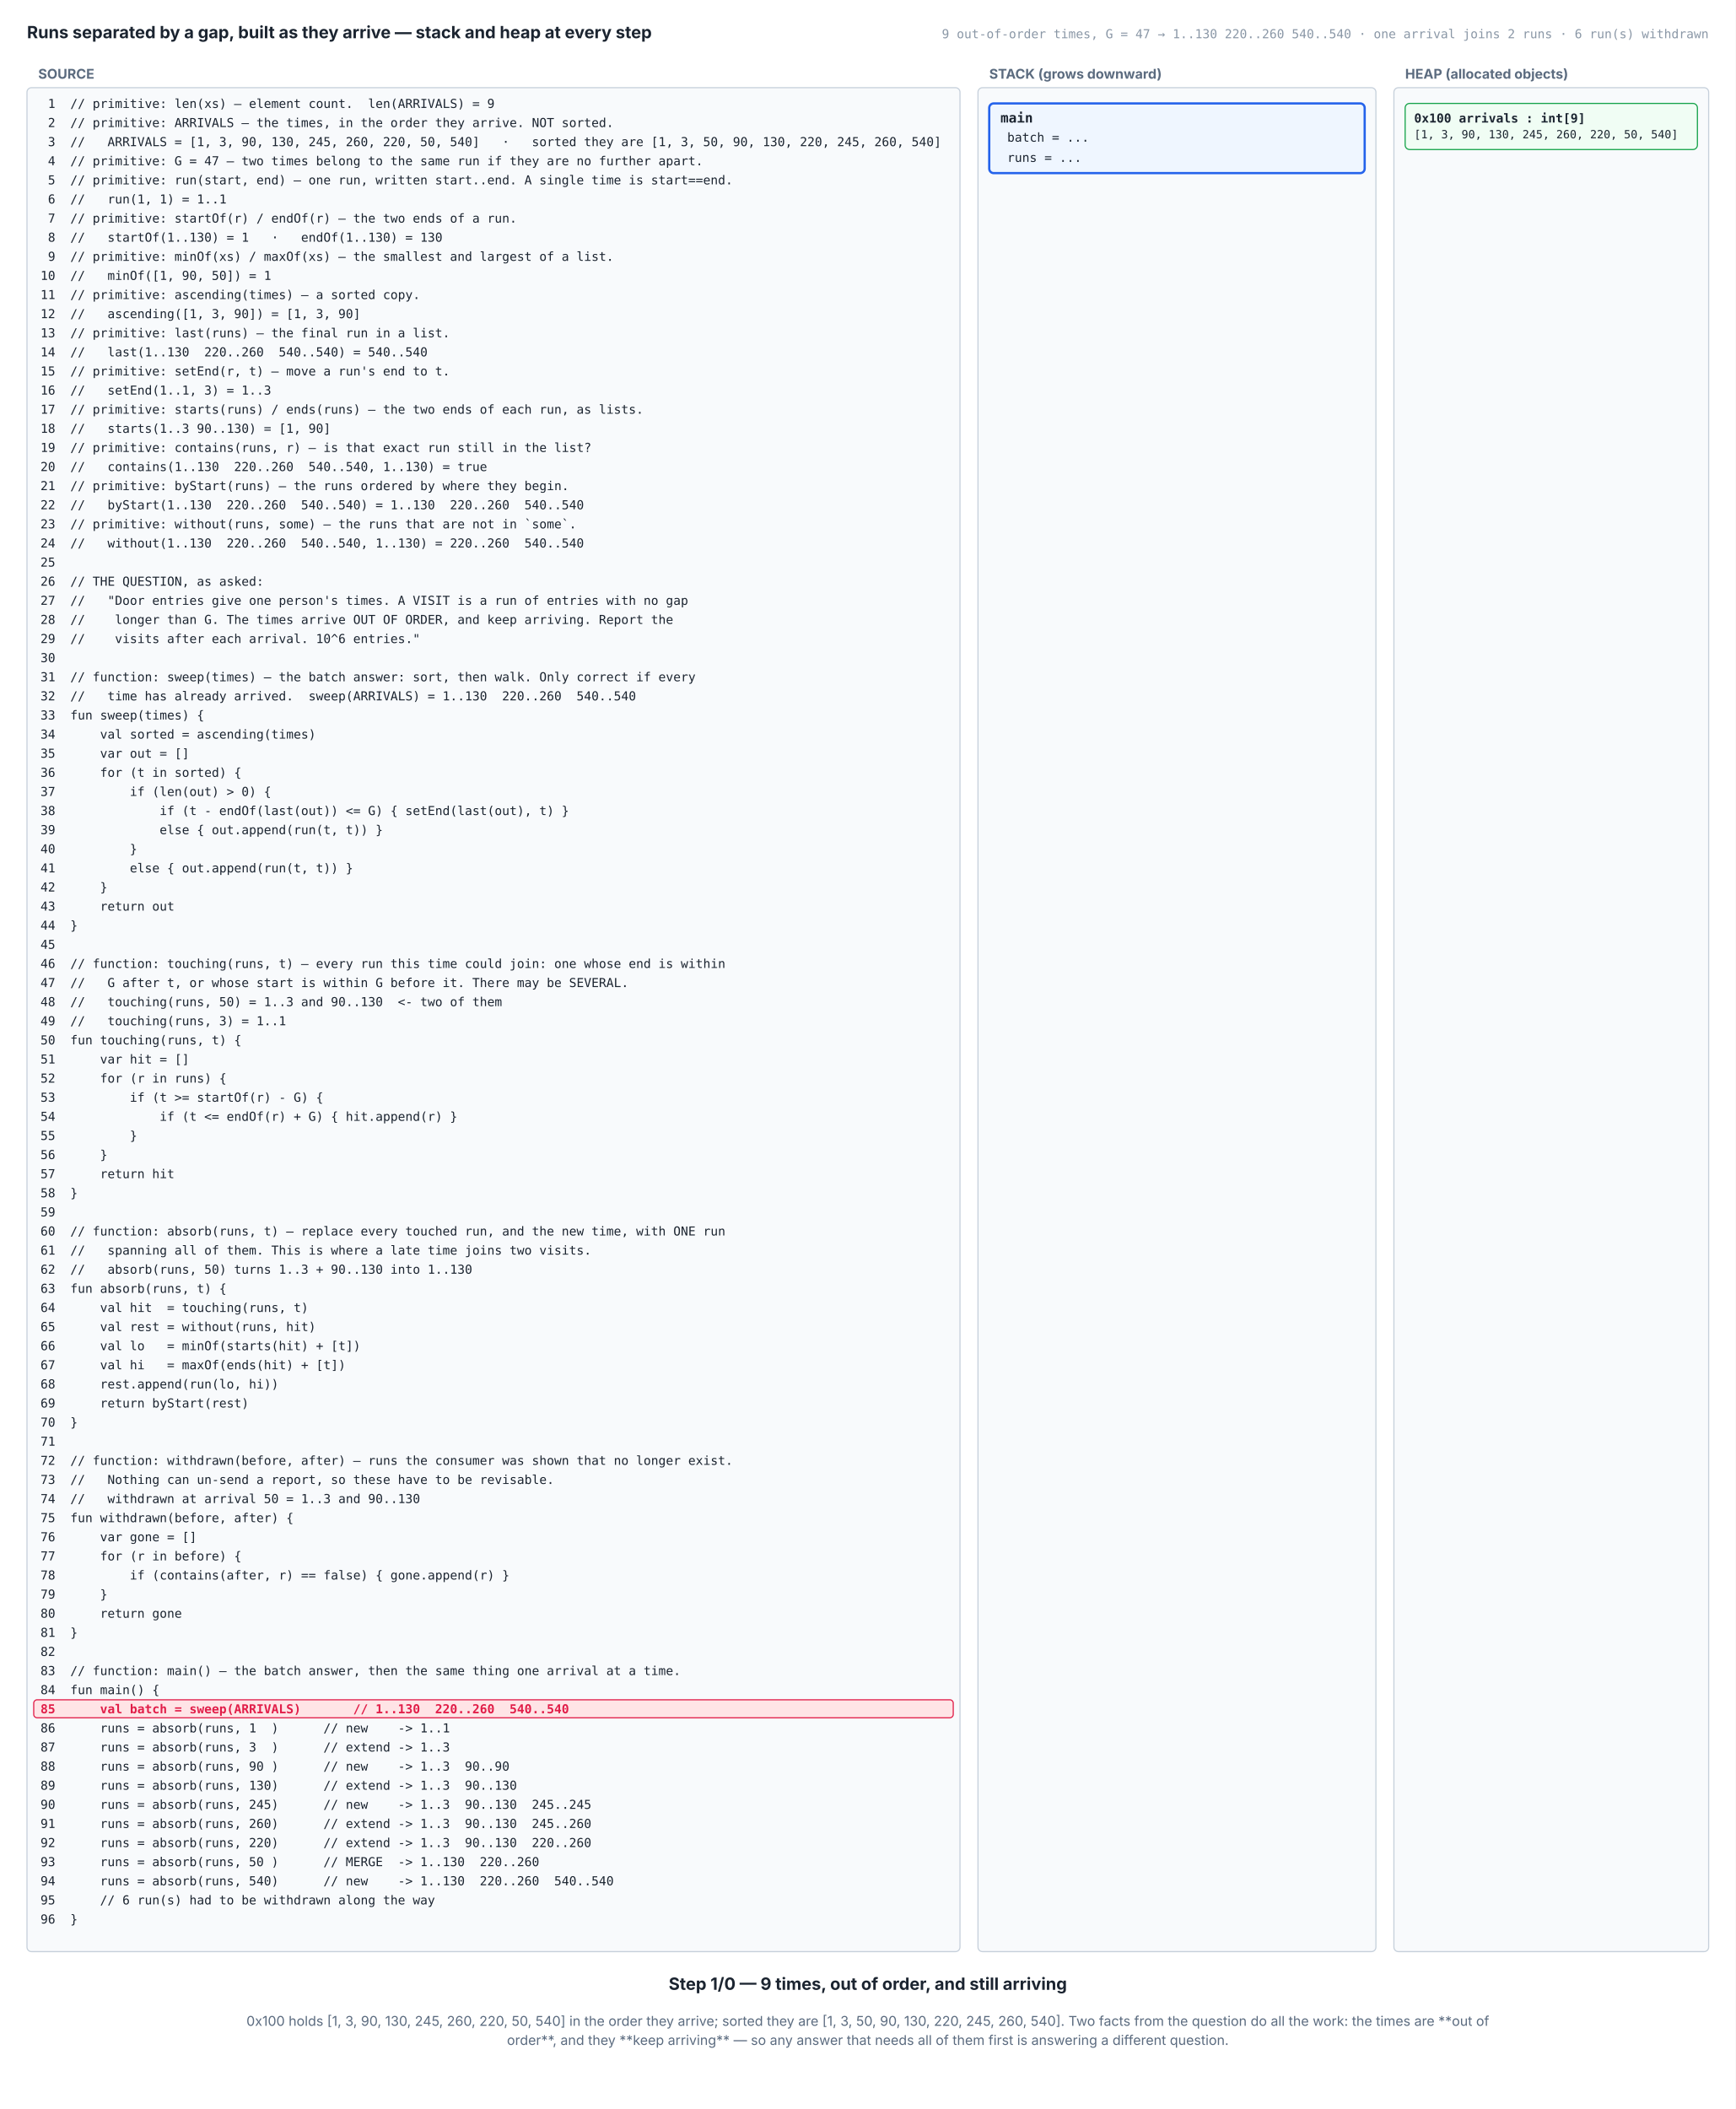
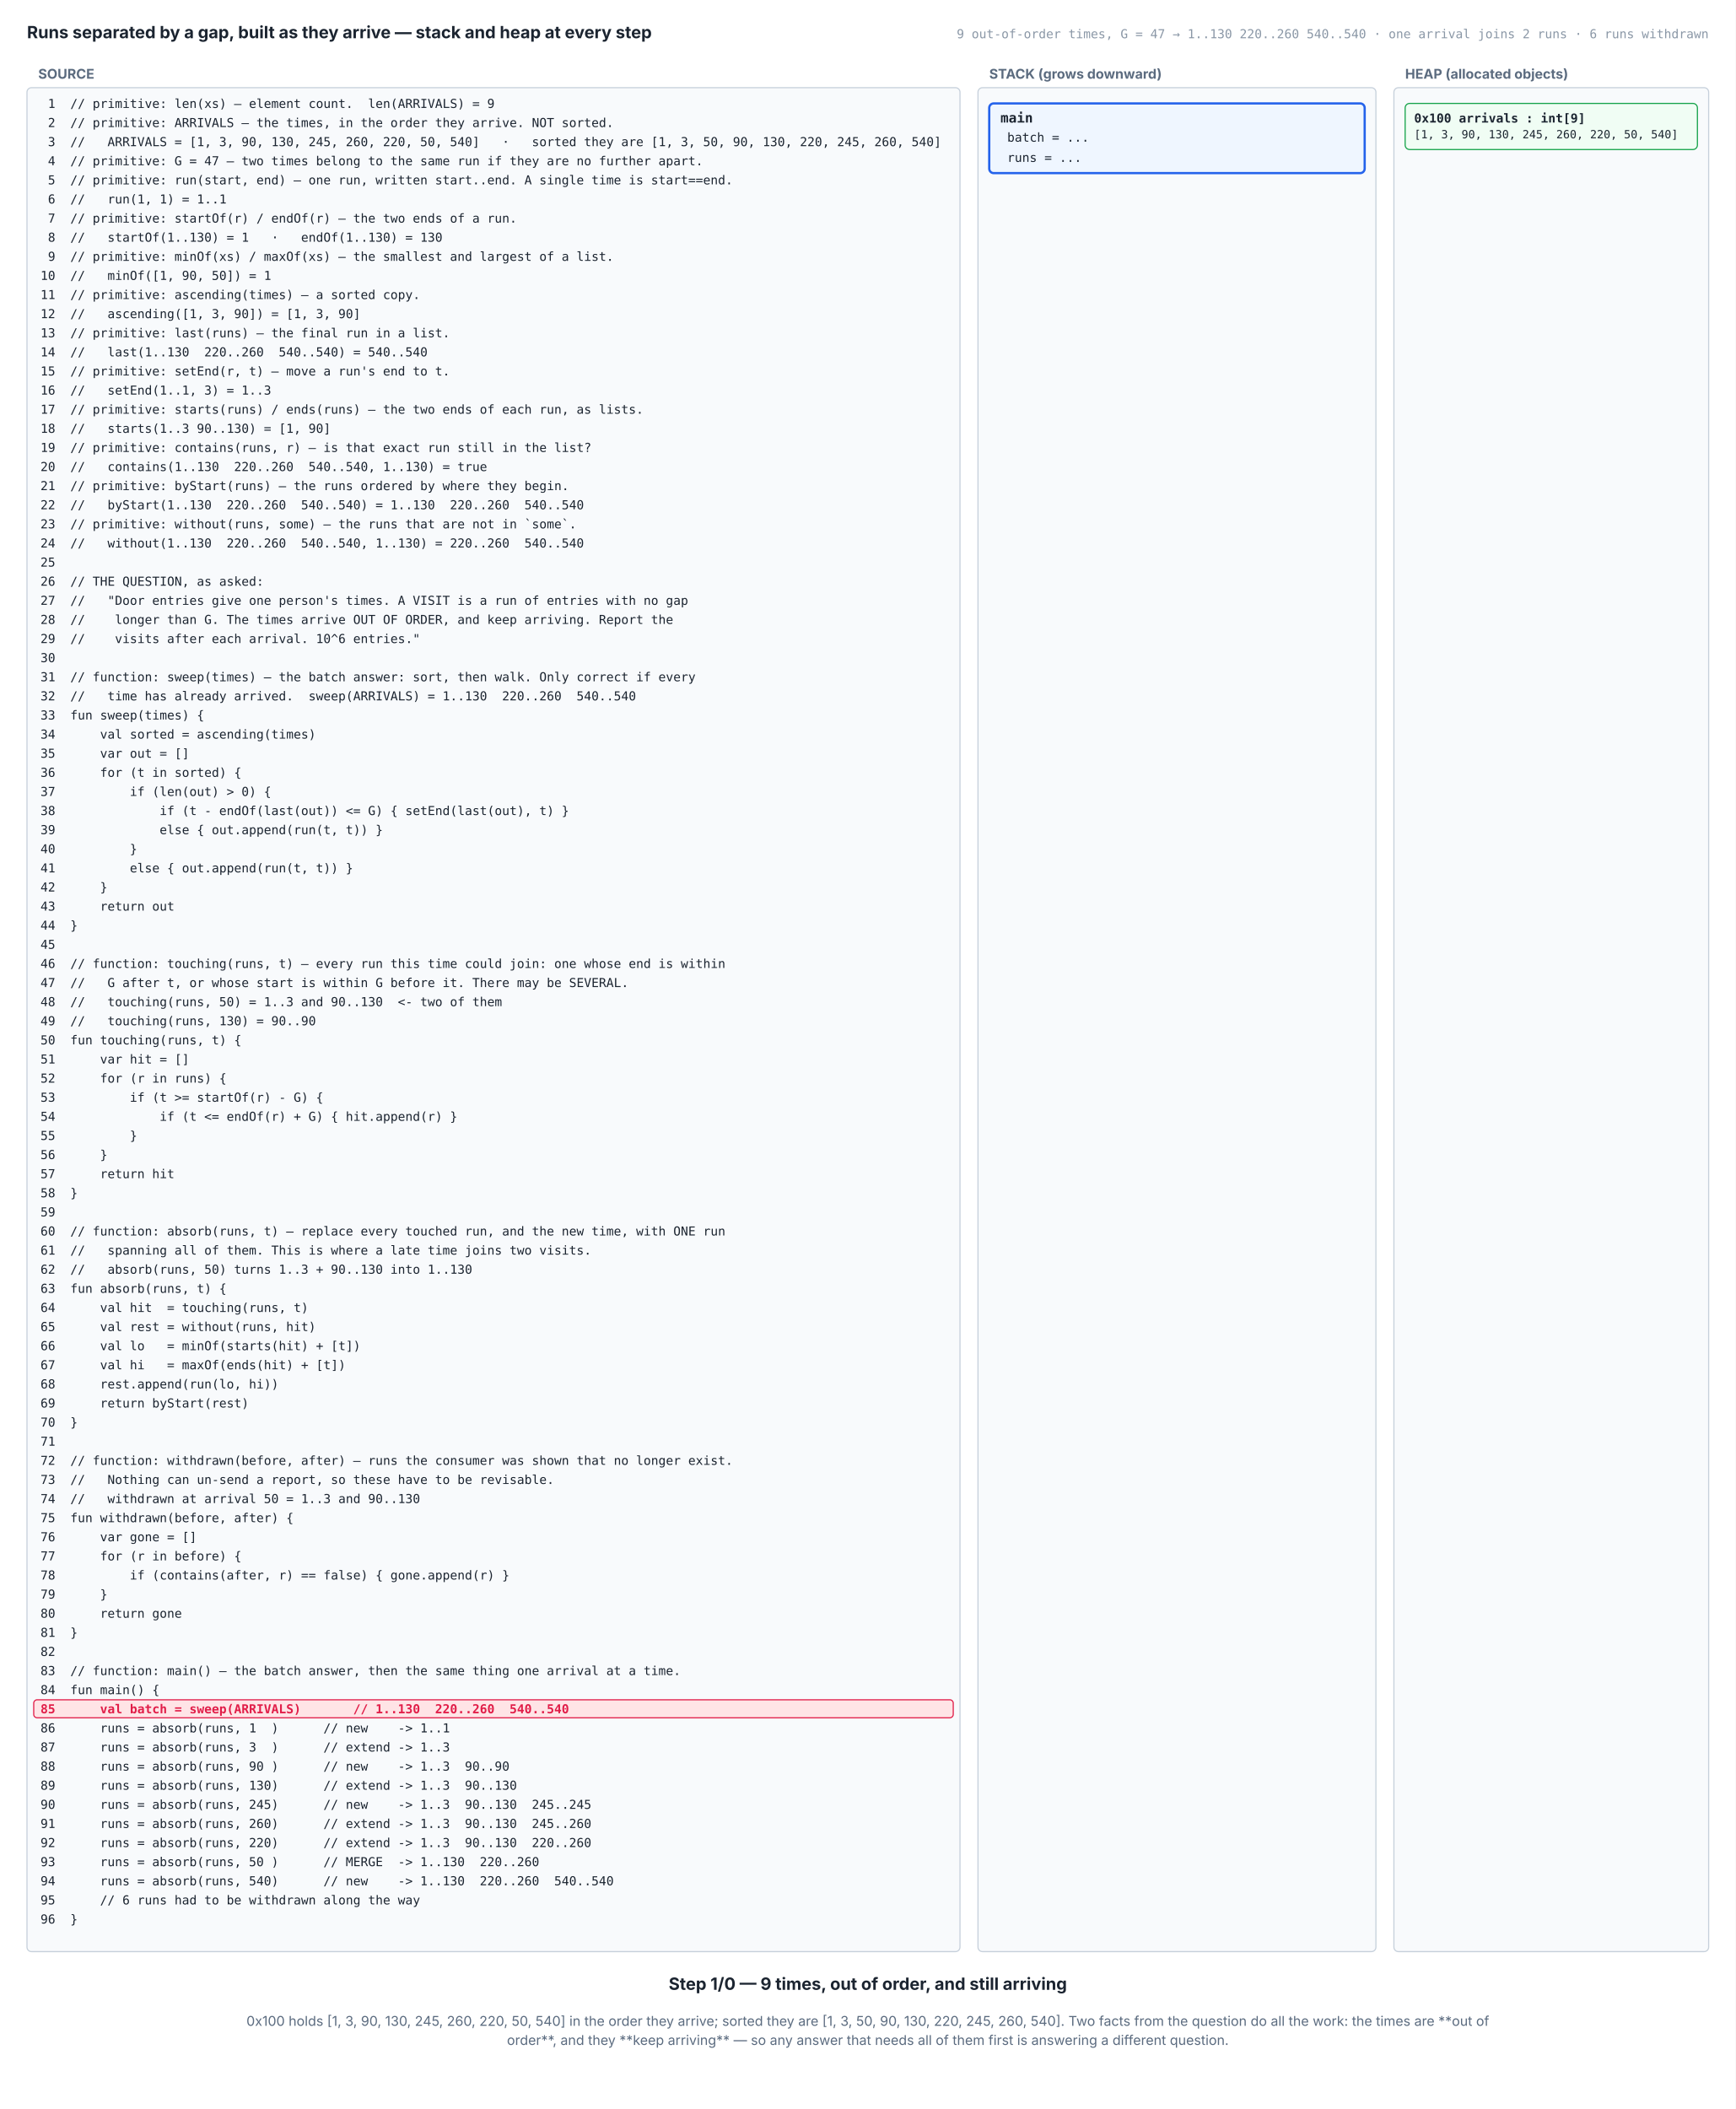
<svg xmlns="http://www.w3.org/2000/svg" viewBox="0 0 1544 1876" width="1544" height="1876" role="img" aria-label="9 times, out of order, and still arriving">
  <rect width="1544" height="1876" fill="#ffffff" />
  <text x="24" y="34" font-family="system-ui,-apple-system,Segoe UI,sans-serif" font-size="15" font-weight="700" fill="#1b2430" text-anchor="start">Runs separated by a gap, built as they arrive — stack and heap at every step</text>
-   <text x="1520" y="34" font-family="ui-monospace,SFMono-Regular,Menlo,Consolas,monospace" font-size="11" font-weight="400" fill="#8a97a6" text-anchor="end">9 out-of-order times, G = 47 → 1..130  220..260  540..540 · one arrival joins 2 runs · 6 run(s) withdrawn</text>
+   <text x="1520" y="34" font-family="ui-monospace,SFMono-Regular,Menlo,Consolas,monospace" font-size="11" font-weight="400" fill="#8a97a6" text-anchor="end">9 out-of-order times, G = 47 → 1..130  220..260  540..540 · one arrival joins 2 runs · 6 runs withdrawn</text>
  <rect x="24" y="78" width="830" height="1658" rx="4" fill="#f8fafc" stroke="#c6d0db" stroke-width="1" />
  <text x="34" y="70" font-family="system-ui,-apple-system,Segoe UI,sans-serif" font-size="12" font-weight="700" fill="#5b6b7f" text-anchor="start">SOURCE</text>
  <text x="36" y="96" font-family="ui-monospace,SFMono-Regular,Menlo,Consolas,monospace" font-size="11" font-weight="400" fill="#1b2430" text-anchor="start" xml:space="preserve"> 1  // primitive: len(xs) — element count.  len(ARRIVALS) = 9</text>
  <text x="36" y="113" font-family="ui-monospace,SFMono-Regular,Menlo,Consolas,monospace" font-size="11" font-weight="400" fill="#1b2430" text-anchor="start" xml:space="preserve"> 2  // primitive: ARRIVALS — the times, in the order they arrive. NOT sorted.</text>
  <text x="36" y="130" font-family="ui-monospace,SFMono-Regular,Menlo,Consolas,monospace" font-size="11" font-weight="400" fill="#1b2430" text-anchor="start" xml:space="preserve"> 3  //   ARRIVALS = [1, 3, 90, 130, 245, 260, 220, 50, 540]   ·   sorted they are [1, 3, 50, 90, 130, 220, 245, 260, 540]</text>
  <text x="36" y="147" font-family="ui-monospace,SFMono-Regular,Menlo,Consolas,monospace" font-size="11" font-weight="400" fill="#1b2430" text-anchor="start" xml:space="preserve"> 4  // primitive: G = 47 — two times belong to the same run if they are no further apart.</text>
  <text x="36" y="164" font-family="ui-monospace,SFMono-Regular,Menlo,Consolas,monospace" font-size="11" font-weight="400" fill="#1b2430" text-anchor="start" xml:space="preserve"> 5  // primitive: run(start, end) — one run, written start..end. A single time is start==end.</text>
  <text x="36" y="181" font-family="ui-monospace,SFMono-Regular,Menlo,Consolas,monospace" font-size="11" font-weight="400" fill="#1b2430" text-anchor="start" xml:space="preserve"> 6  //   run(1, 1) = 1..1</text>
  <text x="36" y="198" font-family="ui-monospace,SFMono-Regular,Menlo,Consolas,monospace" font-size="11" font-weight="400" fill="#1b2430" text-anchor="start" xml:space="preserve"> 7  // primitive: startOf(r) / endOf(r) — the two ends of a run.</text>
  <text x="36" y="215" font-family="ui-monospace,SFMono-Regular,Menlo,Consolas,monospace" font-size="11" font-weight="400" fill="#1b2430" text-anchor="start" xml:space="preserve"> 8  //   startOf(1..130) = 1   ·   endOf(1..130) = 130</text>
  <text x="36" y="232" font-family="ui-monospace,SFMono-Regular,Menlo,Consolas,monospace" font-size="11" font-weight="400" fill="#1b2430" text-anchor="start" xml:space="preserve"> 9  // primitive: minOf(xs) / maxOf(xs) — the smallest and largest of a list.</text>
  <text x="36" y="249" font-family="ui-monospace,SFMono-Regular,Menlo,Consolas,monospace" font-size="11" font-weight="400" fill="#1b2430" text-anchor="start" xml:space="preserve">10  //   minOf([1, 90, 50]) = 1</text>
  <text x="36" y="266" font-family="ui-monospace,SFMono-Regular,Menlo,Consolas,monospace" font-size="11" font-weight="400" fill="#1b2430" text-anchor="start" xml:space="preserve">11  // primitive: ascending(times) — a sorted copy.</text>
  <text x="36" y="283" font-family="ui-monospace,SFMono-Regular,Menlo,Consolas,monospace" font-size="11" font-weight="400" fill="#1b2430" text-anchor="start" xml:space="preserve">12  //   ascending([1, 3, 90]) = [1, 3, 90]</text>
  <text x="36" y="300" font-family="ui-monospace,SFMono-Regular,Menlo,Consolas,monospace" font-size="11" font-weight="400" fill="#1b2430" text-anchor="start" xml:space="preserve">13  // primitive: last(runs) — the final run in a list.</text>
  <text x="36" y="317" font-family="ui-monospace,SFMono-Regular,Menlo,Consolas,monospace" font-size="11" font-weight="400" fill="#1b2430" text-anchor="start" xml:space="preserve">14  //   last(1..130  220..260  540..540) = 540..540</text>
  <text x="36" y="334" font-family="ui-monospace,SFMono-Regular,Menlo,Consolas,monospace" font-size="11" font-weight="400" fill="#1b2430" text-anchor="start" xml:space="preserve">15  // primitive: setEnd(r, t) — move a run's end to t.</text>
  <text x="36" y="351" font-family="ui-monospace,SFMono-Regular,Menlo,Consolas,monospace" font-size="11" font-weight="400" fill="#1b2430" text-anchor="start" xml:space="preserve">16  //   setEnd(1..1, 3) = 1..3</text>
  <text x="36" y="368" font-family="ui-monospace,SFMono-Regular,Menlo,Consolas,monospace" font-size="11" font-weight="400" fill="#1b2430" text-anchor="start" xml:space="preserve">17  // primitive: starts(runs) / ends(runs) — the two ends of each run, as lists.</text>
  <text x="36" y="385" font-family="ui-monospace,SFMono-Regular,Menlo,Consolas,monospace" font-size="11" font-weight="400" fill="#1b2430" text-anchor="start" xml:space="preserve">18  //   starts(1..3 90..130) = [1, 90]</text>
  <text x="36" y="402" font-family="ui-monospace,SFMono-Regular,Menlo,Consolas,monospace" font-size="11" font-weight="400" fill="#1b2430" text-anchor="start" xml:space="preserve">19  // primitive: contains(runs, r) — is that exact run still in the list?</text>
  <text x="36" y="419" font-family="ui-monospace,SFMono-Regular,Menlo,Consolas,monospace" font-size="11" font-weight="400" fill="#1b2430" text-anchor="start" xml:space="preserve">20  //   contains(1..130  220..260  540..540, 1..130) = true</text>
  <text x="36" y="436" font-family="ui-monospace,SFMono-Regular,Menlo,Consolas,monospace" font-size="11" font-weight="400" fill="#1b2430" text-anchor="start" xml:space="preserve">21  // primitive: byStart(runs) — the runs ordered by where they begin.</text>
  <text x="36" y="453" font-family="ui-monospace,SFMono-Regular,Menlo,Consolas,monospace" font-size="11" font-weight="400" fill="#1b2430" text-anchor="start" xml:space="preserve">22  //   byStart(1..130  220..260  540..540) = 1..130  220..260  540..540</text>
  <text x="36" y="470" font-family="ui-monospace,SFMono-Regular,Menlo,Consolas,monospace" font-size="11" font-weight="400" fill="#1b2430" text-anchor="start" xml:space="preserve">23  // primitive: without(runs, some) — the runs that are not in `some`.</text>
  <text x="36" y="487" font-family="ui-monospace,SFMono-Regular,Menlo,Consolas,monospace" font-size="11" font-weight="400" fill="#1b2430" text-anchor="start" xml:space="preserve">24  //   without(1..130  220..260  540..540, 1..130) = 220..260  540..540</text>
  <text x="36" y="504" font-family="ui-monospace,SFMono-Regular,Menlo,Consolas,monospace" font-size="11" font-weight="400" fill="#1b2430" text-anchor="start" xml:space="preserve">25  </text>
  <text x="36" y="521" font-family="ui-monospace,SFMono-Regular,Menlo,Consolas,monospace" font-size="11" font-weight="400" fill="#1b2430" text-anchor="start" xml:space="preserve">26  // THE QUESTION, as asked:</text>
  <text x="36" y="538" font-family="ui-monospace,SFMono-Regular,Menlo,Consolas,monospace" font-size="11" font-weight="400" fill="#1b2430" text-anchor="start" xml:space="preserve">27  //   "Door entries give one person's times. A VISIT is a run of entries with no gap</text>
  <text x="36" y="555" font-family="ui-monospace,SFMono-Regular,Menlo,Consolas,monospace" font-size="11" font-weight="400" fill="#1b2430" text-anchor="start" xml:space="preserve">28  //    longer than G. The times arrive OUT OF ORDER, and keep arriving. Report the</text>
  <text x="36" y="572" font-family="ui-monospace,SFMono-Regular,Menlo,Consolas,monospace" font-size="11" font-weight="400" fill="#1b2430" text-anchor="start" xml:space="preserve">29  //    visits after each arrival. 10^6 entries."</text>
  <text x="36" y="589" font-family="ui-monospace,SFMono-Regular,Menlo,Consolas,monospace" font-size="11" font-weight="400" fill="#1b2430" text-anchor="start" xml:space="preserve">30  </text>
  <text x="36" y="606" font-family="ui-monospace,SFMono-Regular,Menlo,Consolas,monospace" font-size="11" font-weight="400" fill="#1b2430" text-anchor="start" xml:space="preserve">31  // function: sweep(times) — the batch answer: sort, then walk. Only correct if every</text>
  <text x="36" y="623" font-family="ui-monospace,SFMono-Regular,Menlo,Consolas,monospace" font-size="11" font-weight="400" fill="#1b2430" text-anchor="start" xml:space="preserve">32  //   time has already arrived.  sweep(ARRIVALS) = 1..130  220..260  540..540</text>
  <text x="36" y="640" font-family="ui-monospace,SFMono-Regular,Menlo,Consolas,monospace" font-size="11" font-weight="400" fill="#1b2430" text-anchor="start" xml:space="preserve">33  fun sweep(times) {</text>
  <text x="36" y="657" font-family="ui-monospace,SFMono-Regular,Menlo,Consolas,monospace" font-size="11" font-weight="400" fill="#1b2430" text-anchor="start" xml:space="preserve">34      val sorted = ascending(times)</text>
  <text x="36" y="674" font-family="ui-monospace,SFMono-Regular,Menlo,Consolas,monospace" font-size="11" font-weight="400" fill="#1b2430" text-anchor="start" xml:space="preserve">35      var out = []</text>
  <text x="36" y="691" font-family="ui-monospace,SFMono-Regular,Menlo,Consolas,monospace" font-size="11" font-weight="400" fill="#1b2430" text-anchor="start" xml:space="preserve">36      for (t in sorted) {</text>
  <text x="36" y="708" font-family="ui-monospace,SFMono-Regular,Menlo,Consolas,monospace" font-size="11" font-weight="400" fill="#1b2430" text-anchor="start" xml:space="preserve">37          if (len(out) &gt; 0) {</text>
  <text x="36" y="725" font-family="ui-monospace,SFMono-Regular,Menlo,Consolas,monospace" font-size="11" font-weight="400" fill="#1b2430" text-anchor="start" xml:space="preserve">38              if (t - endOf(last(out)) &lt;= G) { setEnd(last(out), t) }</text>
  <text x="36" y="742" font-family="ui-monospace,SFMono-Regular,Menlo,Consolas,monospace" font-size="11" font-weight="400" fill="#1b2430" text-anchor="start" xml:space="preserve">39              else { out.append(run(t, t)) }</text>
  <text x="36" y="759" font-family="ui-monospace,SFMono-Regular,Menlo,Consolas,monospace" font-size="11" font-weight="400" fill="#1b2430" text-anchor="start" xml:space="preserve">40          }</text>
  <text x="36" y="776" font-family="ui-monospace,SFMono-Regular,Menlo,Consolas,monospace" font-size="11" font-weight="400" fill="#1b2430" text-anchor="start" xml:space="preserve">41          else { out.append(run(t, t)) }</text>
  <text x="36" y="793" font-family="ui-monospace,SFMono-Regular,Menlo,Consolas,monospace" font-size="11" font-weight="400" fill="#1b2430" text-anchor="start" xml:space="preserve">42      }</text>
  <text x="36" y="810" font-family="ui-monospace,SFMono-Regular,Menlo,Consolas,monospace" font-size="11" font-weight="400" fill="#1b2430" text-anchor="start" xml:space="preserve">43      return out</text>
  <text x="36" y="827" font-family="ui-monospace,SFMono-Regular,Menlo,Consolas,monospace" font-size="11" font-weight="400" fill="#1b2430" text-anchor="start" xml:space="preserve">44  }</text>
  <text x="36" y="844" font-family="ui-monospace,SFMono-Regular,Menlo,Consolas,monospace" font-size="11" font-weight="400" fill="#1b2430" text-anchor="start" xml:space="preserve">45  </text>
  <text x="36" y="861" font-family="ui-monospace,SFMono-Regular,Menlo,Consolas,monospace" font-size="11" font-weight="400" fill="#1b2430" text-anchor="start" xml:space="preserve">46  // function: touching(runs, t) — every run this time could join: one whose end is within</text>
  <text x="36" y="878" font-family="ui-monospace,SFMono-Regular,Menlo,Consolas,monospace" font-size="11" font-weight="400" fill="#1b2430" text-anchor="start" xml:space="preserve">47  //   G after t, or whose start is within G before it. There may be SEVERAL.</text>
  <text x="36" y="895" font-family="ui-monospace,SFMono-Regular,Menlo,Consolas,monospace" font-size="11" font-weight="400" fill="#1b2430" text-anchor="start" xml:space="preserve">48  //   touching(runs, 50) = 1..3 and 90..130  &lt;- two of them</text>
-   <text x="36" y="912" font-family="ui-monospace,SFMono-Regular,Menlo,Consolas,monospace" font-size="11" font-weight="400" fill="#1b2430" text-anchor="start" xml:space="preserve">49  //   touching(runs, 3) = 1..1</text>
+   <text x="36" y="912" font-family="ui-monospace,SFMono-Regular,Menlo,Consolas,monospace" font-size="11" font-weight="400" fill="#1b2430" text-anchor="start" xml:space="preserve">49  //   touching(runs, 130) = 90..90</text>
  <text x="36" y="929" font-family="ui-monospace,SFMono-Regular,Menlo,Consolas,monospace" font-size="11" font-weight="400" fill="#1b2430" text-anchor="start" xml:space="preserve">50  fun touching(runs, t) {</text>
  <text x="36" y="946" font-family="ui-monospace,SFMono-Regular,Menlo,Consolas,monospace" font-size="11" font-weight="400" fill="#1b2430" text-anchor="start" xml:space="preserve">51      var hit = []</text>
  <text x="36" y="963" font-family="ui-monospace,SFMono-Regular,Menlo,Consolas,monospace" font-size="11" font-weight="400" fill="#1b2430" text-anchor="start" xml:space="preserve">52      for (r in runs) {</text>
  <text x="36" y="980" font-family="ui-monospace,SFMono-Regular,Menlo,Consolas,monospace" font-size="11" font-weight="400" fill="#1b2430" text-anchor="start" xml:space="preserve">53          if (t &gt;= startOf(r) - G) {</text>
  <text x="36" y="997" font-family="ui-monospace,SFMono-Regular,Menlo,Consolas,monospace" font-size="11" font-weight="400" fill="#1b2430" text-anchor="start" xml:space="preserve">54              if (t &lt;= endOf(r) + G) { hit.append(r) }</text>
  <text x="36" y="1014" font-family="ui-monospace,SFMono-Regular,Menlo,Consolas,monospace" font-size="11" font-weight="400" fill="#1b2430" text-anchor="start" xml:space="preserve">55          }</text>
  <text x="36" y="1031" font-family="ui-monospace,SFMono-Regular,Menlo,Consolas,monospace" font-size="11" font-weight="400" fill="#1b2430" text-anchor="start" xml:space="preserve">56      }</text>
  <text x="36" y="1048" font-family="ui-monospace,SFMono-Regular,Menlo,Consolas,monospace" font-size="11" font-weight="400" fill="#1b2430" text-anchor="start" xml:space="preserve">57      return hit</text>
  <text x="36" y="1065" font-family="ui-monospace,SFMono-Regular,Menlo,Consolas,monospace" font-size="11" font-weight="400" fill="#1b2430" text-anchor="start" xml:space="preserve">58  }</text>
  <text x="36" y="1082" font-family="ui-monospace,SFMono-Regular,Menlo,Consolas,monospace" font-size="11" font-weight="400" fill="#1b2430" text-anchor="start" xml:space="preserve">59  </text>
  <text x="36" y="1099" font-family="ui-monospace,SFMono-Regular,Menlo,Consolas,monospace" font-size="11" font-weight="400" fill="#1b2430" text-anchor="start" xml:space="preserve">60  // function: absorb(runs, t) — replace every touched run, and the new time, with ONE run</text>
  <text x="36" y="1116" font-family="ui-monospace,SFMono-Regular,Menlo,Consolas,monospace" font-size="11" font-weight="400" fill="#1b2430" text-anchor="start" xml:space="preserve">61  //   spanning all of them. This is where a late time joins two visits.</text>
  <text x="36" y="1133" font-family="ui-monospace,SFMono-Regular,Menlo,Consolas,monospace" font-size="11" font-weight="400" fill="#1b2430" text-anchor="start" xml:space="preserve">62  //   absorb(runs, 50) turns 1..3 + 90..130 into 1..130</text>
  <text x="36" y="1150" font-family="ui-monospace,SFMono-Regular,Menlo,Consolas,monospace" font-size="11" font-weight="400" fill="#1b2430" text-anchor="start" xml:space="preserve">63  fun absorb(runs, t) {</text>
  <text x="36" y="1167" font-family="ui-monospace,SFMono-Regular,Menlo,Consolas,monospace" font-size="11" font-weight="400" fill="#1b2430" text-anchor="start" xml:space="preserve">64      val hit  = touching(runs, t)</text>
  <text x="36" y="1184" font-family="ui-monospace,SFMono-Regular,Menlo,Consolas,monospace" font-size="11" font-weight="400" fill="#1b2430" text-anchor="start" xml:space="preserve">65      val rest = without(runs, hit)</text>
  <text x="36" y="1201" font-family="ui-monospace,SFMono-Regular,Menlo,Consolas,monospace" font-size="11" font-weight="400" fill="#1b2430" text-anchor="start" xml:space="preserve">66      val lo   = minOf(starts(hit) + [t])</text>
  <text x="36" y="1218" font-family="ui-monospace,SFMono-Regular,Menlo,Consolas,monospace" font-size="11" font-weight="400" fill="#1b2430" text-anchor="start" xml:space="preserve">67      val hi   = maxOf(ends(hit) + [t])</text>
  <text x="36" y="1235" font-family="ui-monospace,SFMono-Regular,Menlo,Consolas,monospace" font-size="11" font-weight="400" fill="#1b2430" text-anchor="start" xml:space="preserve">68      rest.append(run(lo, hi))</text>
  <text x="36" y="1252" font-family="ui-monospace,SFMono-Regular,Menlo,Consolas,monospace" font-size="11" font-weight="400" fill="#1b2430" text-anchor="start" xml:space="preserve">69      return byStart(rest)</text>
  <text x="36" y="1269" font-family="ui-monospace,SFMono-Regular,Menlo,Consolas,monospace" font-size="11" font-weight="400" fill="#1b2430" text-anchor="start" xml:space="preserve">70  }</text>
  <text x="36" y="1286" font-family="ui-monospace,SFMono-Regular,Menlo,Consolas,monospace" font-size="11" font-weight="400" fill="#1b2430" text-anchor="start" xml:space="preserve">71  </text>
  <text x="36" y="1303" font-family="ui-monospace,SFMono-Regular,Menlo,Consolas,monospace" font-size="11" font-weight="400" fill="#1b2430" text-anchor="start" xml:space="preserve">72  // function: withdrawn(before, after) — runs the consumer was shown that no longer exist.</text>
  <text x="36" y="1320" font-family="ui-monospace,SFMono-Regular,Menlo,Consolas,monospace" font-size="11" font-weight="400" fill="#1b2430" text-anchor="start" xml:space="preserve">73  //   Nothing can un-send a report, so these have to be revisable.</text>
  <text x="36" y="1337" font-family="ui-monospace,SFMono-Regular,Menlo,Consolas,monospace" font-size="11" font-weight="400" fill="#1b2430" text-anchor="start" xml:space="preserve">74  //   withdrawn at arrival 50 = 1..3 and 90..130</text>
  <text x="36" y="1354" font-family="ui-monospace,SFMono-Regular,Menlo,Consolas,monospace" font-size="11" font-weight="400" fill="#1b2430" text-anchor="start" xml:space="preserve">75  fun withdrawn(before, after) {</text>
  <text x="36" y="1371" font-family="ui-monospace,SFMono-Regular,Menlo,Consolas,monospace" font-size="11" font-weight="400" fill="#1b2430" text-anchor="start" xml:space="preserve">76      var gone = []</text>
  <text x="36" y="1388" font-family="ui-monospace,SFMono-Regular,Menlo,Consolas,monospace" font-size="11" font-weight="400" fill="#1b2430" text-anchor="start" xml:space="preserve">77      for (r in before) {</text>
  <text x="36" y="1405" font-family="ui-monospace,SFMono-Regular,Menlo,Consolas,monospace" font-size="11" font-weight="400" fill="#1b2430" text-anchor="start" xml:space="preserve">78          if (contains(after, r) == false) { gone.append(r) }</text>
  <text x="36" y="1422" font-family="ui-monospace,SFMono-Regular,Menlo,Consolas,monospace" font-size="11" font-weight="400" fill="#1b2430" text-anchor="start" xml:space="preserve">79      }</text>
  <text x="36" y="1439" font-family="ui-monospace,SFMono-Regular,Menlo,Consolas,monospace" font-size="11" font-weight="400" fill="#1b2430" text-anchor="start" xml:space="preserve">80      return gone</text>
  <text x="36" y="1456" font-family="ui-monospace,SFMono-Regular,Menlo,Consolas,monospace" font-size="11" font-weight="400" fill="#1b2430" text-anchor="start" xml:space="preserve">81  }</text>
  <text x="36" y="1473" font-family="ui-monospace,SFMono-Regular,Menlo,Consolas,monospace" font-size="11" font-weight="400" fill="#1b2430" text-anchor="start" xml:space="preserve">82  </text>
  <text x="36" y="1490" font-family="ui-monospace,SFMono-Regular,Menlo,Consolas,monospace" font-size="11" font-weight="400" fill="#1b2430" text-anchor="start" xml:space="preserve">83  // function: main() — the batch answer, then the same thing one arrival at a time.</text>
  <text x="36" y="1507" font-family="ui-monospace,SFMono-Regular,Menlo,Consolas,monospace" font-size="11" font-weight="400" fill="#1b2430" text-anchor="start" xml:space="preserve">84  fun main() {</text>
  <rect x="30" y="1512" width="818" height="16" rx="3" fill="#ffe4e6" stroke="#e11d48" stroke-width="1" />
  <text x="36" y="1524" font-family="ui-monospace,SFMono-Regular,Menlo,Consolas,monospace" font-size="11" font-weight="700" fill="#e11d48" text-anchor="start" xml:space="preserve">85      val batch = sweep(ARRIVALS)       // 1..130  220..260  540..540</text>
  <text x="36" y="1541" font-family="ui-monospace,SFMono-Regular,Menlo,Consolas,monospace" font-size="11" font-weight="400" fill="#1b2430" text-anchor="start" xml:space="preserve">86      runs = absorb(runs, 1  )      // new    -&gt; 1..1</text>
  <text x="36" y="1558" font-family="ui-monospace,SFMono-Regular,Menlo,Consolas,monospace" font-size="11" font-weight="400" fill="#1b2430" text-anchor="start" xml:space="preserve">87      runs = absorb(runs, 3  )      // extend -&gt; 1..3</text>
  <text x="36" y="1575" font-family="ui-monospace,SFMono-Regular,Menlo,Consolas,monospace" font-size="11" font-weight="400" fill="#1b2430" text-anchor="start" xml:space="preserve">88      runs = absorb(runs, 90 )      // new    -&gt; 1..3  90..90</text>
  <text x="36" y="1592" font-family="ui-monospace,SFMono-Regular,Menlo,Consolas,monospace" font-size="11" font-weight="400" fill="#1b2430" text-anchor="start" xml:space="preserve">89      runs = absorb(runs, 130)      // extend -&gt; 1..3  90..130</text>
  <text x="36" y="1609" font-family="ui-monospace,SFMono-Regular,Menlo,Consolas,monospace" font-size="11" font-weight="400" fill="#1b2430" text-anchor="start" xml:space="preserve">90      runs = absorb(runs, 245)      // new    -&gt; 1..3  90..130  245..245</text>
  <text x="36" y="1626" font-family="ui-monospace,SFMono-Regular,Menlo,Consolas,monospace" font-size="11" font-weight="400" fill="#1b2430" text-anchor="start" xml:space="preserve">91      runs = absorb(runs, 260)      // extend -&gt; 1..3  90..130  245..260</text>
  <text x="36" y="1643" font-family="ui-monospace,SFMono-Regular,Menlo,Consolas,monospace" font-size="11" font-weight="400" fill="#1b2430" text-anchor="start" xml:space="preserve">92      runs = absorb(runs, 220)      // extend -&gt; 1..3  90..130  220..260</text>
  <text x="36" y="1660" font-family="ui-monospace,SFMono-Regular,Menlo,Consolas,monospace" font-size="11" font-weight="400" fill="#1b2430" text-anchor="start" xml:space="preserve">93      runs = absorb(runs, 50 )      // MERGE  -&gt; 1..130  220..260</text>
  <text x="36" y="1677" font-family="ui-monospace,SFMono-Regular,Menlo,Consolas,monospace" font-size="11" font-weight="400" fill="#1b2430" text-anchor="start" xml:space="preserve">94      runs = absorb(runs, 540)      // new    -&gt; 1..130  220..260  540..540</text>
-   <text x="36" y="1694" font-family="ui-monospace,SFMono-Regular,Menlo,Consolas,monospace" font-size="11" font-weight="400" fill="#1b2430" text-anchor="start" xml:space="preserve">95      // 6 run(s) had to be withdrawn along the way</text>
+   <text x="36" y="1694" font-family="ui-monospace,SFMono-Regular,Menlo,Consolas,monospace" font-size="11" font-weight="400" fill="#1b2430" text-anchor="start" xml:space="preserve">95      // 6 runs had to be withdrawn along the way</text>
  <text x="36" y="1711" font-family="ui-monospace,SFMono-Regular,Menlo,Consolas,monospace" font-size="11" font-weight="400" fill="#1b2430" text-anchor="start" xml:space="preserve">96  }</text>
  <rect x="870" y="78" width="354" height="1658" rx="4" fill="#f8fafc" stroke="#c6d0db" stroke-width="1" />
  <text x="880" y="70" font-family="system-ui,-apple-system,Segoe UI,sans-serif" font-size="12" font-weight="700" fill="#5b6b7f" text-anchor="start">STACK  (grows downward)</text>
  <rect x="880" y="92" width="334" height="62" rx="4" fill="#eff6ff" stroke="#2563eb" stroke-width="2" />
  <text x="890" y="109" font-family="ui-monospace,SFMono-Regular,Menlo,Consolas,monospace" font-size="12" font-weight="700" fill="#1b2430" text-anchor="start">main</text>
  <text x="896" y="126" font-family="ui-monospace,SFMono-Regular,Menlo,Consolas,monospace" font-size="11" font-weight="400" fill="#1b2430" text-anchor="start">batch = ...</text>
  <text x="896" y="144" font-family="ui-monospace,SFMono-Regular,Menlo,Consolas,monospace" font-size="11" font-weight="400" fill="#1b2430" text-anchor="start">runs = ...</text>
  <rect x="1240" y="78" width="280" height="1658" rx="4" fill="#f8fafc" stroke="#c6d0db" stroke-width="1" />
  <text x="1250" y="70" font-family="system-ui,-apple-system,Segoe UI,sans-serif" font-size="12" font-weight="700" fill="#5b6b7f" text-anchor="start">HEAP  (allocated objects)</text>
  <rect x="1250" y="92" width="260" height="41" rx="4" fill="#f0fdf4" stroke="#16a34a" stroke-width="1" />
  <text x="1258" y="109" font-family="ui-monospace,SFMono-Regular,Menlo,Consolas,monospace" font-size="11" font-weight="700" fill="#1b2430" text-anchor="start">0x100  arrivals : int[9]</text>
  <text x="1258" y="123" font-family="ui-monospace,SFMono-Regular,Menlo,Consolas,monospace" font-size="10" font-weight="400" fill="#1b2430" text-anchor="start">[1, 3, 90, 130, 245, 260, 220, 50, 540]</text>
  <text x="772" y="1770" font-family="system-ui,-apple-system,Segoe UI,sans-serif" font-size="15" font-weight="700" fill="#1b2430" text-anchor="middle">Step 1/0 — 9 times, out of order, and still arriving</text>
  <text x="772" y="1802" font-family="system-ui,-apple-system,Segoe UI,sans-serif" font-size="12" font-weight="400" fill="#5b6b7f" text-anchor="middle">0x100 holds [1, 3, 90, 130, 245, 260, 220, 50, 540] in the order they arrive; sorted they are [1, 3, 50, 90, 130, 220, 245, 260, 540]. Two facts from the question do all the work: the times are **out of</text>
  <text x="772" y="1819" font-family="system-ui,-apple-system,Segoe UI,sans-serif" font-size="12" font-weight="400" fill="#5b6b7f" text-anchor="middle">order**, and they **keep arriving** — so any answer that needs all of them first is answering a different question.</text>
</svg>
